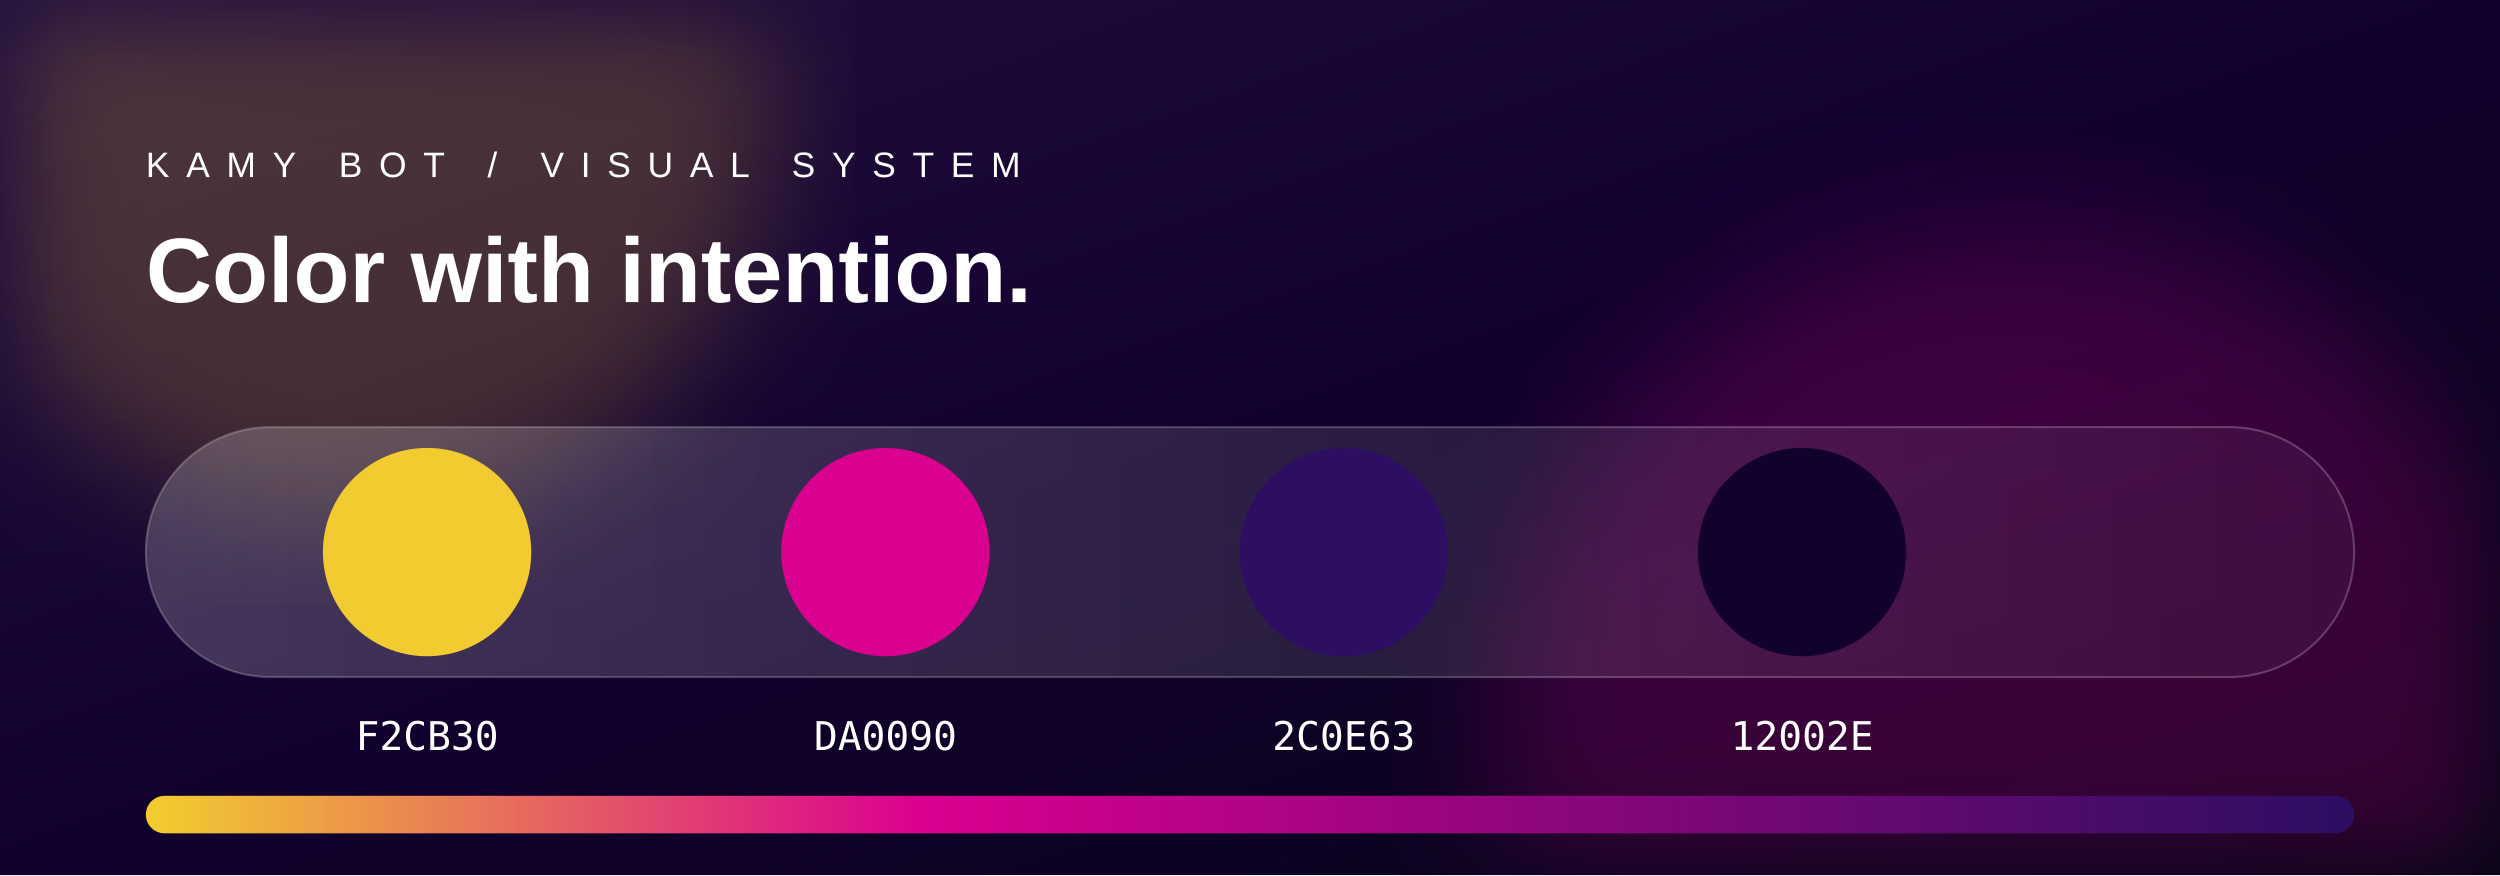
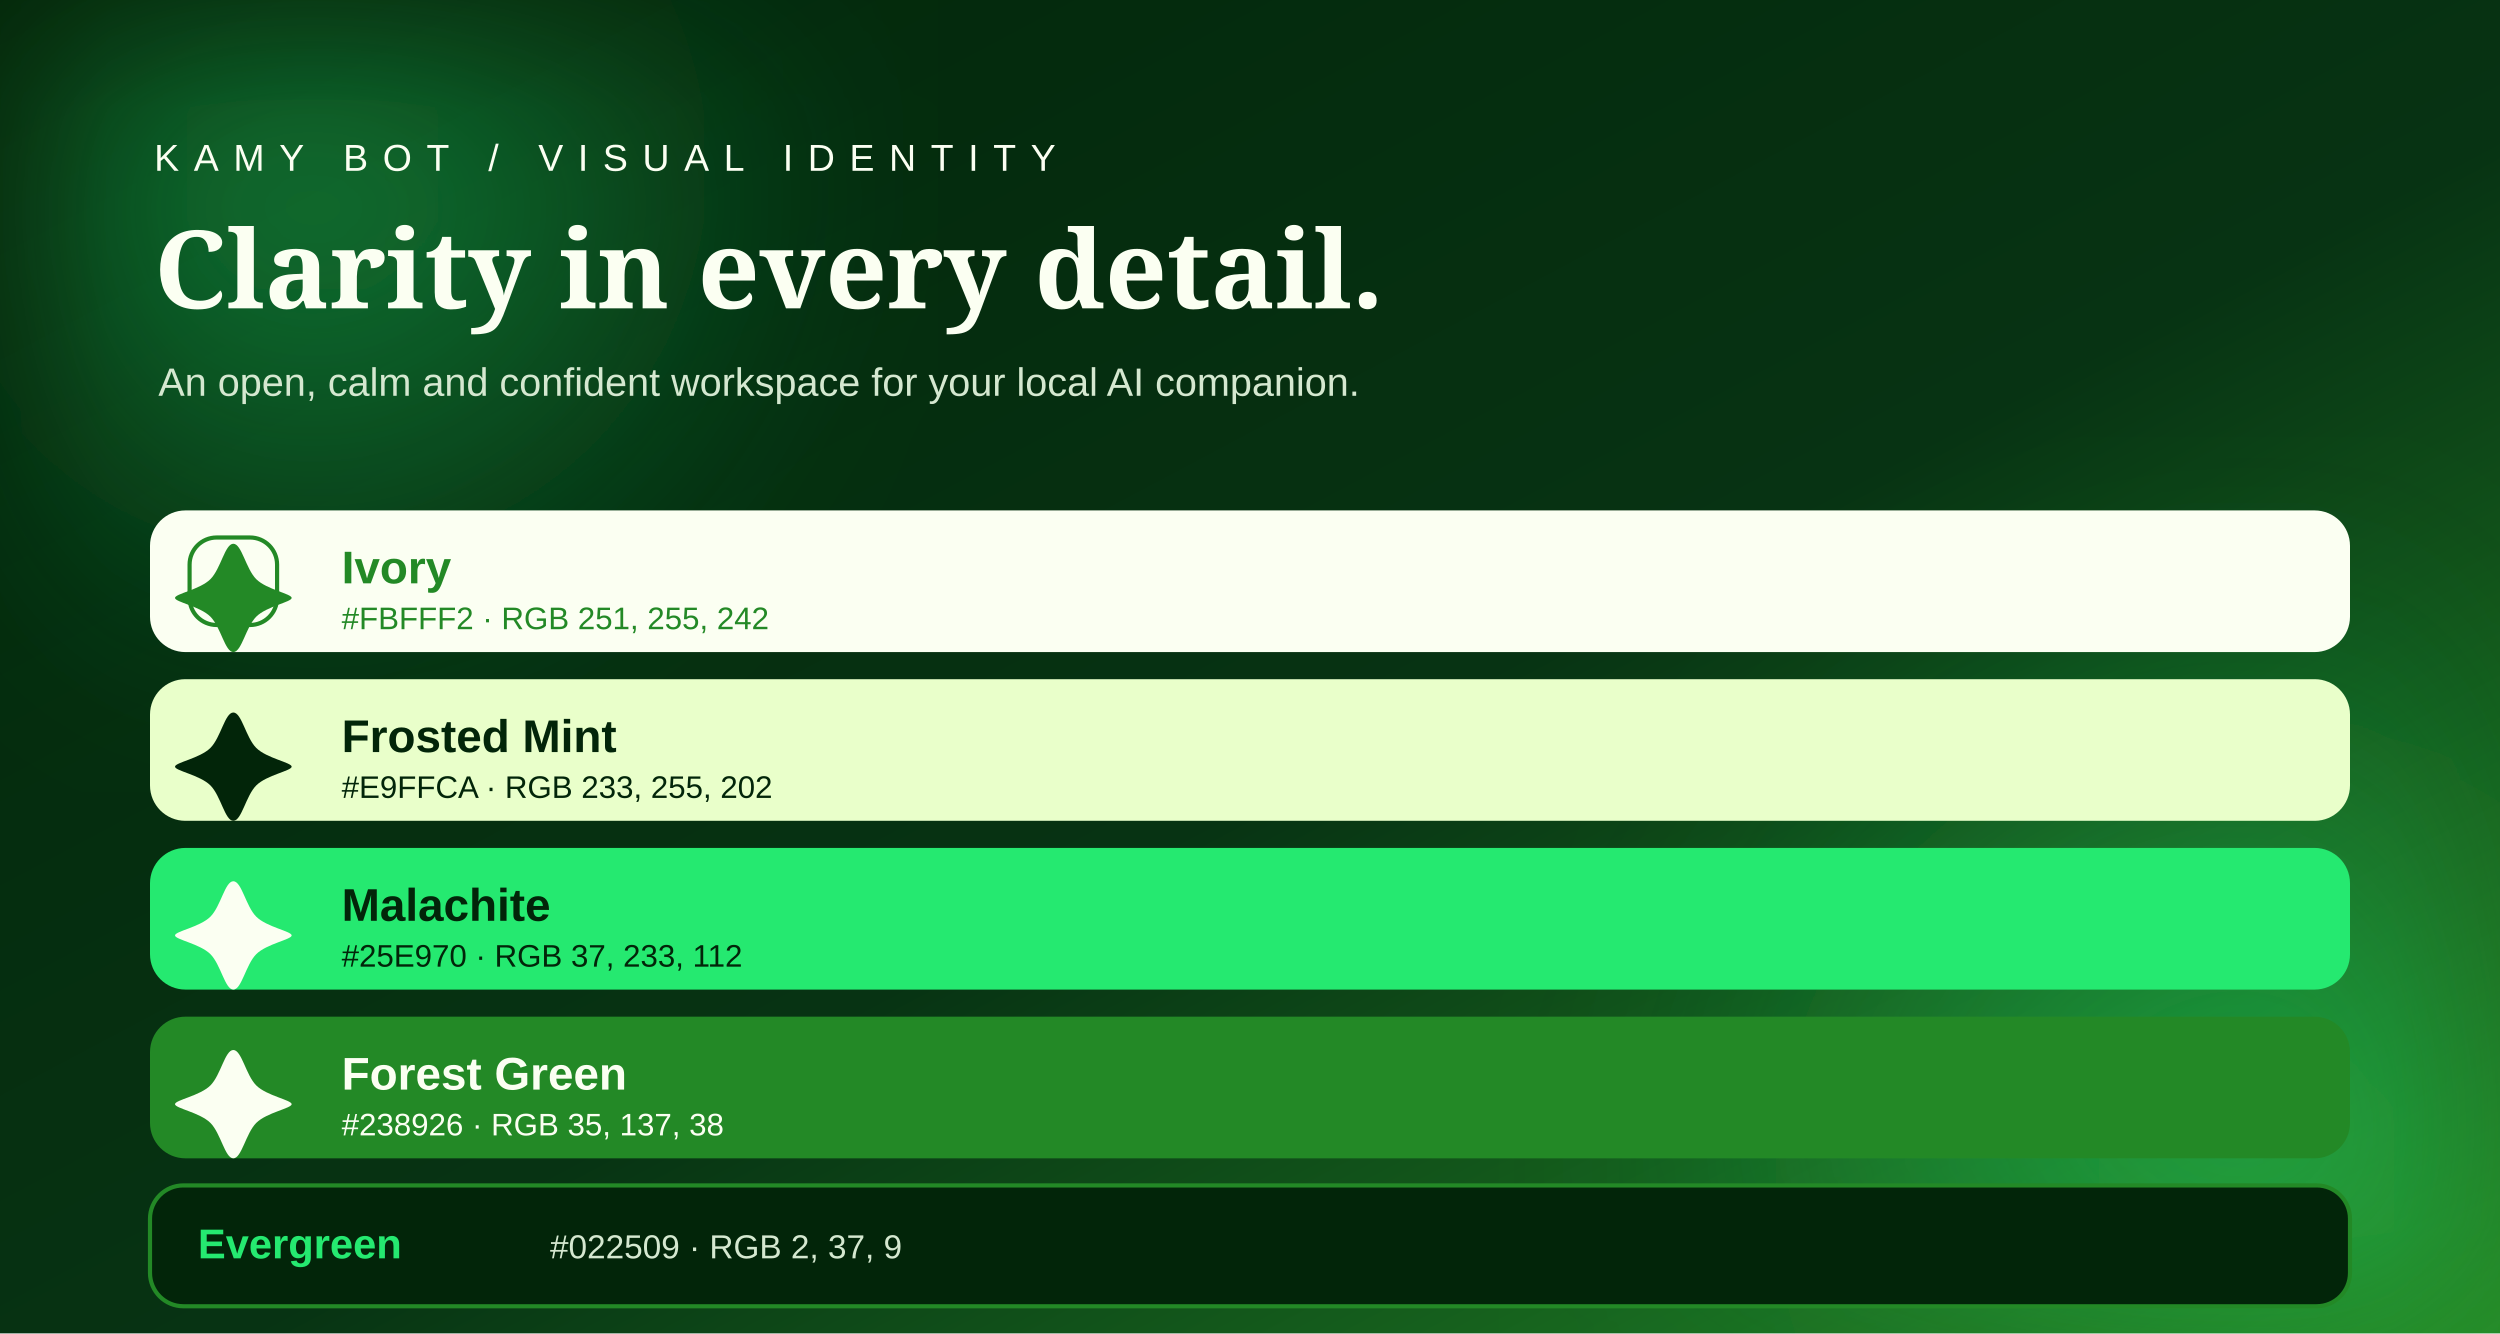
- <svg xmlns="http://www.w3.org/2000/svg" width="1200" height="420" viewBox="0 0 1200 420">
+ <svg xmlns="http://www.w3.org/2000/svg" width="1200" height="640" viewBox="0 0 1200 640" role="img" aria-labelledby="title">
  <defs>
    <linearGradient id="bg" x2="1" y2="1">
-       <stop stop-color="#24103f" />
-       <stop offset=".5" stop-color="#12002e" />
-       <stop offset="1" stop-color="#070516" />
+       <stop stop-color="#022509" />
+       <stop offset=".55" stop-color="#073313" />
+       <stop offset="1" stop-color="#238926" />
    </linearGradient>
-     <linearGradient id="glass">
-       <stop stop-color="#fff" stop-opacity=".20" />
-       <stop offset="1" stop-color="#fff" stop-opacity=".035" />
-     </linearGradient>
-     <linearGradient id="bar">
-       <stop stop-color="#f2cb30" />
-       <stop offset=".35" stop-color="#da0090" />
-       <stop offset="1" stop-color="#2c0e63" />
-     </linearGradient>
+     <radialGradient id="glow">
+       <stop stop-color="#25E970" stop-opacity=".45" />
+       <stop offset="1" stop-color="#25E970" stop-opacity="0" />
+     </radialGradient>
    <filter id="blur">
-       <feGaussianBlur stdDeviation="30" />
+       <feGaussianBlur stdDeviation="55" />
    </filter>
  </defs>
-   <rect width="1200" height="420" fill="url(#bg)" />
-   <circle cx="170" cy="50" r="200" fill="#f2cb30" opacity=".2" filter="url(#blur)" />
-   <circle cx="970" cy="360" r="250" fill="#da0090" opacity=".22" filter="url(#blur)" />
-   <text x="70" y="85" fill="#fff" font-family="Arial" font-size="17" letter-spacing="8">KAMY BOT / VISUAL SYSTEM</text>
-   <text x="70" y="145" fill="#fff" font-family="Arial" font-size="44" font-weight="bold">Color with intention.</text>
-   <rect x="70" y="205" width="1060" height="120" rx="60" fill="url(#glass)" stroke="#fff" stroke-opacity=".22" />
-   <circle cx="205" cy="265" r="50" fill="#F2CB30" />
-   <circle cx="425" cy="265" r="50" fill="#DA0090" />
-   <circle cx="645" cy="265" r="50" fill="#2C0E63" />
-   <circle cx="865" cy="265" r="50" fill="#12002E" />
-   <g fill="#fff" font-family="monospace" font-size="19" text-anchor="middle">
-     <text x="205" y="360">F2CB30</text>
-     <text x="425" y="360">DA0090</text>
-     <text x="645" y="360">2C0E63</text>
-     <text x="865" y="360">12002E</text>
+   <rect width="1200" height="640" fill="url(#bg)" />
+   <circle cx="150" cy="80" r="250" fill="url(#glow)" filter="url(#blur)" />
+   <circle cx="1080" cy="570" r="300" fill="url(#glow)" filter="url(#blur)" />
+   <text x="74" y="82" fill="#FBFFF2" font-family="Arial,sans-serif" font-size="18" letter-spacing="7">KAMY BOT / VISUAL IDENTITY</text>
+   <text x="74" y="148" fill="#FBFFF2" font-family="Georgia,serif" font-size="52" font-weight="bold">Clarity in every detail.</text>
+   <text x="76" y="190" fill="#D5E8D0" font-family="Arial,sans-serif" font-size="19">An open, calm and confident workspace for your local AI companion.</text>
+   <g font-family="Arial,sans-serif">
+     <rect x="72" y="245" width="1056" height="68" rx="17" fill="#FBFFF2" />
+     <text x="164" y="280" fill="#238926" font-size="22" font-weight="bold">Ivory</text>
+     <text x="164" y="302" fill="#238926" font-size="15">#FBFFF2 · RGB 251, 255, 242</text>
+     <rect x="91" y="258" width="42" height="42" rx="13" fill="#FBFFF2" stroke="#238926" stroke-width="2" />
+     <path d="M112 261 C116 261 118 273 123 278 C128 283 140 285 140 287 C140 289 128 291 123 296 C118 301 116 313 112 313 C108 313 106 301 101 296 C96 291 84 289 84 287 C84 285 96 283 101 278 C106 273 108 261 112 261Z" fill="#238926" />
+     <rect x="72" y="326" width="1056" height="68" rx="17" fill="#E9FFCA" />
+     <rect x="91" y="339" width="42" height="42" rx="13" fill="#E9FFCA" />
+     <path d="M112 342 C116 342 118 354 123 359 C128 364 140 366 140 368 C140 370 128 372 123 377 C118 382 116 394 112 394 C108 394 106 382 101 377 C96 372 84 370 84 368 C84 366 96 364 101 359 C106 354 108 342 112 342Z" fill="#022509" />
+     <text x="164" y="361" fill="#022509" font-size="22" font-weight="bold">Frosted Mint</text>
+     <text x="164" y="383" fill="#022509" font-size="15">#E9FFCA · RGB 233, 255, 202</text>
+     <rect x="72" y="407" width="1056" height="68" rx="17" fill="#25E970" />
+     <rect x="91" y="420" width="42" height="42" rx="13" fill="#25E970" />
+     <path d="M112 423 C116 423 118 435 123 440 C128 445 140 447 140 449 C140 451 128 453 123 458 C118 463 116 475 112 475 C108 475 106 463 101 458 C96 453 84 451 84 449 C84 447 96 445 101 440 C106 435 108 423 112 423Z" fill="#FBFFF2" />
+     <text x="164" y="442" fill="#022509" font-size="22" font-weight="bold">Malachite</text>
+     <text x="164" y="464" fill="#022509" font-size="15">#25E970 · RGB 37, 233, 112</text>
+     <rect x="72" y="488" width="1056" height="68" rx="17" fill="#238926" />
+     <rect x="91" y="501" width="42" height="42" rx="13" fill="#238926" />
+     <path d="M112 504 C116 504 118 516 123 521 C128 526 140 528 140 530 C140 532 128 534 123 539 C118 544 116 556 112 556 C108 556 106 544 101 539 C96 534 84 532 84 530 C84 528 96 526 101 521 C106 516 108 504 112 504Z" fill="#FBFFF2" />
+     <text x="164" y="523" fill="#FBFFF2" font-size="22" font-weight="bold">Forest Green</text>
+     <text x="164" y="545" fill="#FBFFF2" font-size="15">#238926 · RGB 35, 137, 38</text>
+     <rect x="72" y="569" width="1056" height="58" rx="16" fill="#022509" stroke="#238926" stroke-width="2" />
+     <text x="95" y="604" fill="#25E970" font-size="20" font-weight="bold">Evergreen</text>
+     <text x="264" y="604" fill="#D5E8D0" font-size="16">#022509 · RGB 2, 37, 9</text>
  </g>
-   <rect x="70" y="382" width="1060" height="18" rx="9" fill="url(#bar)" />
</svg>
